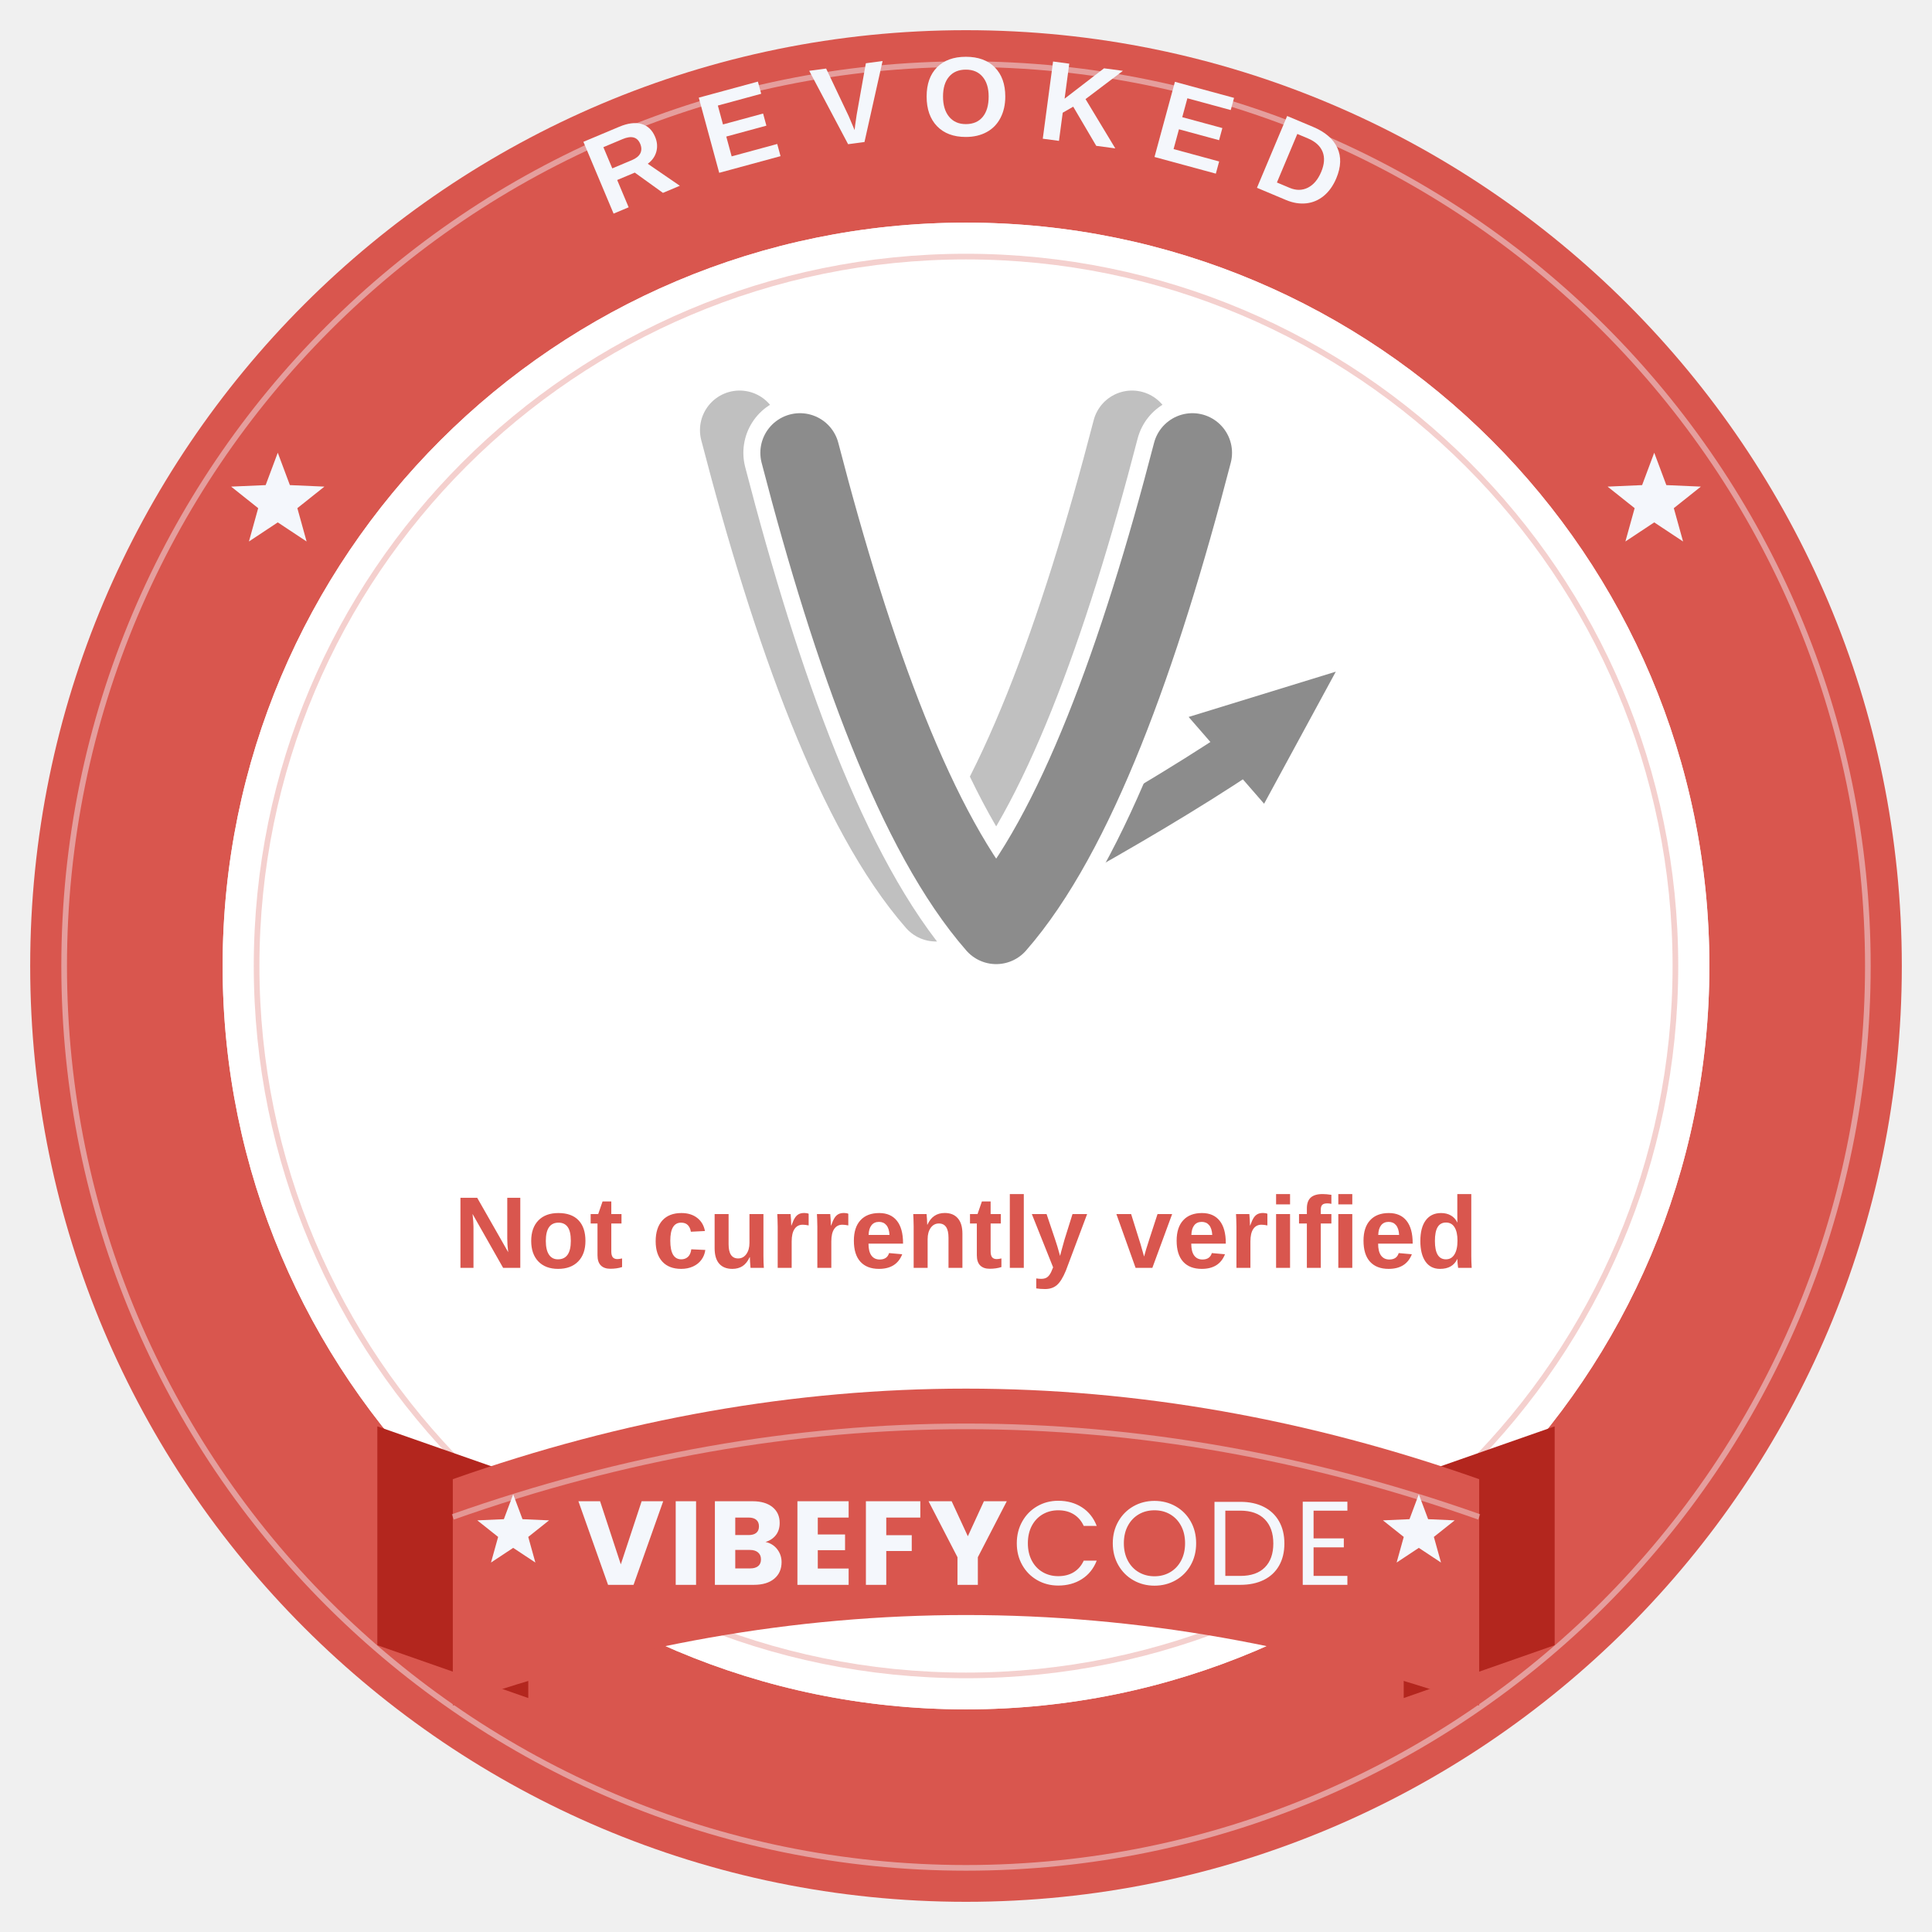
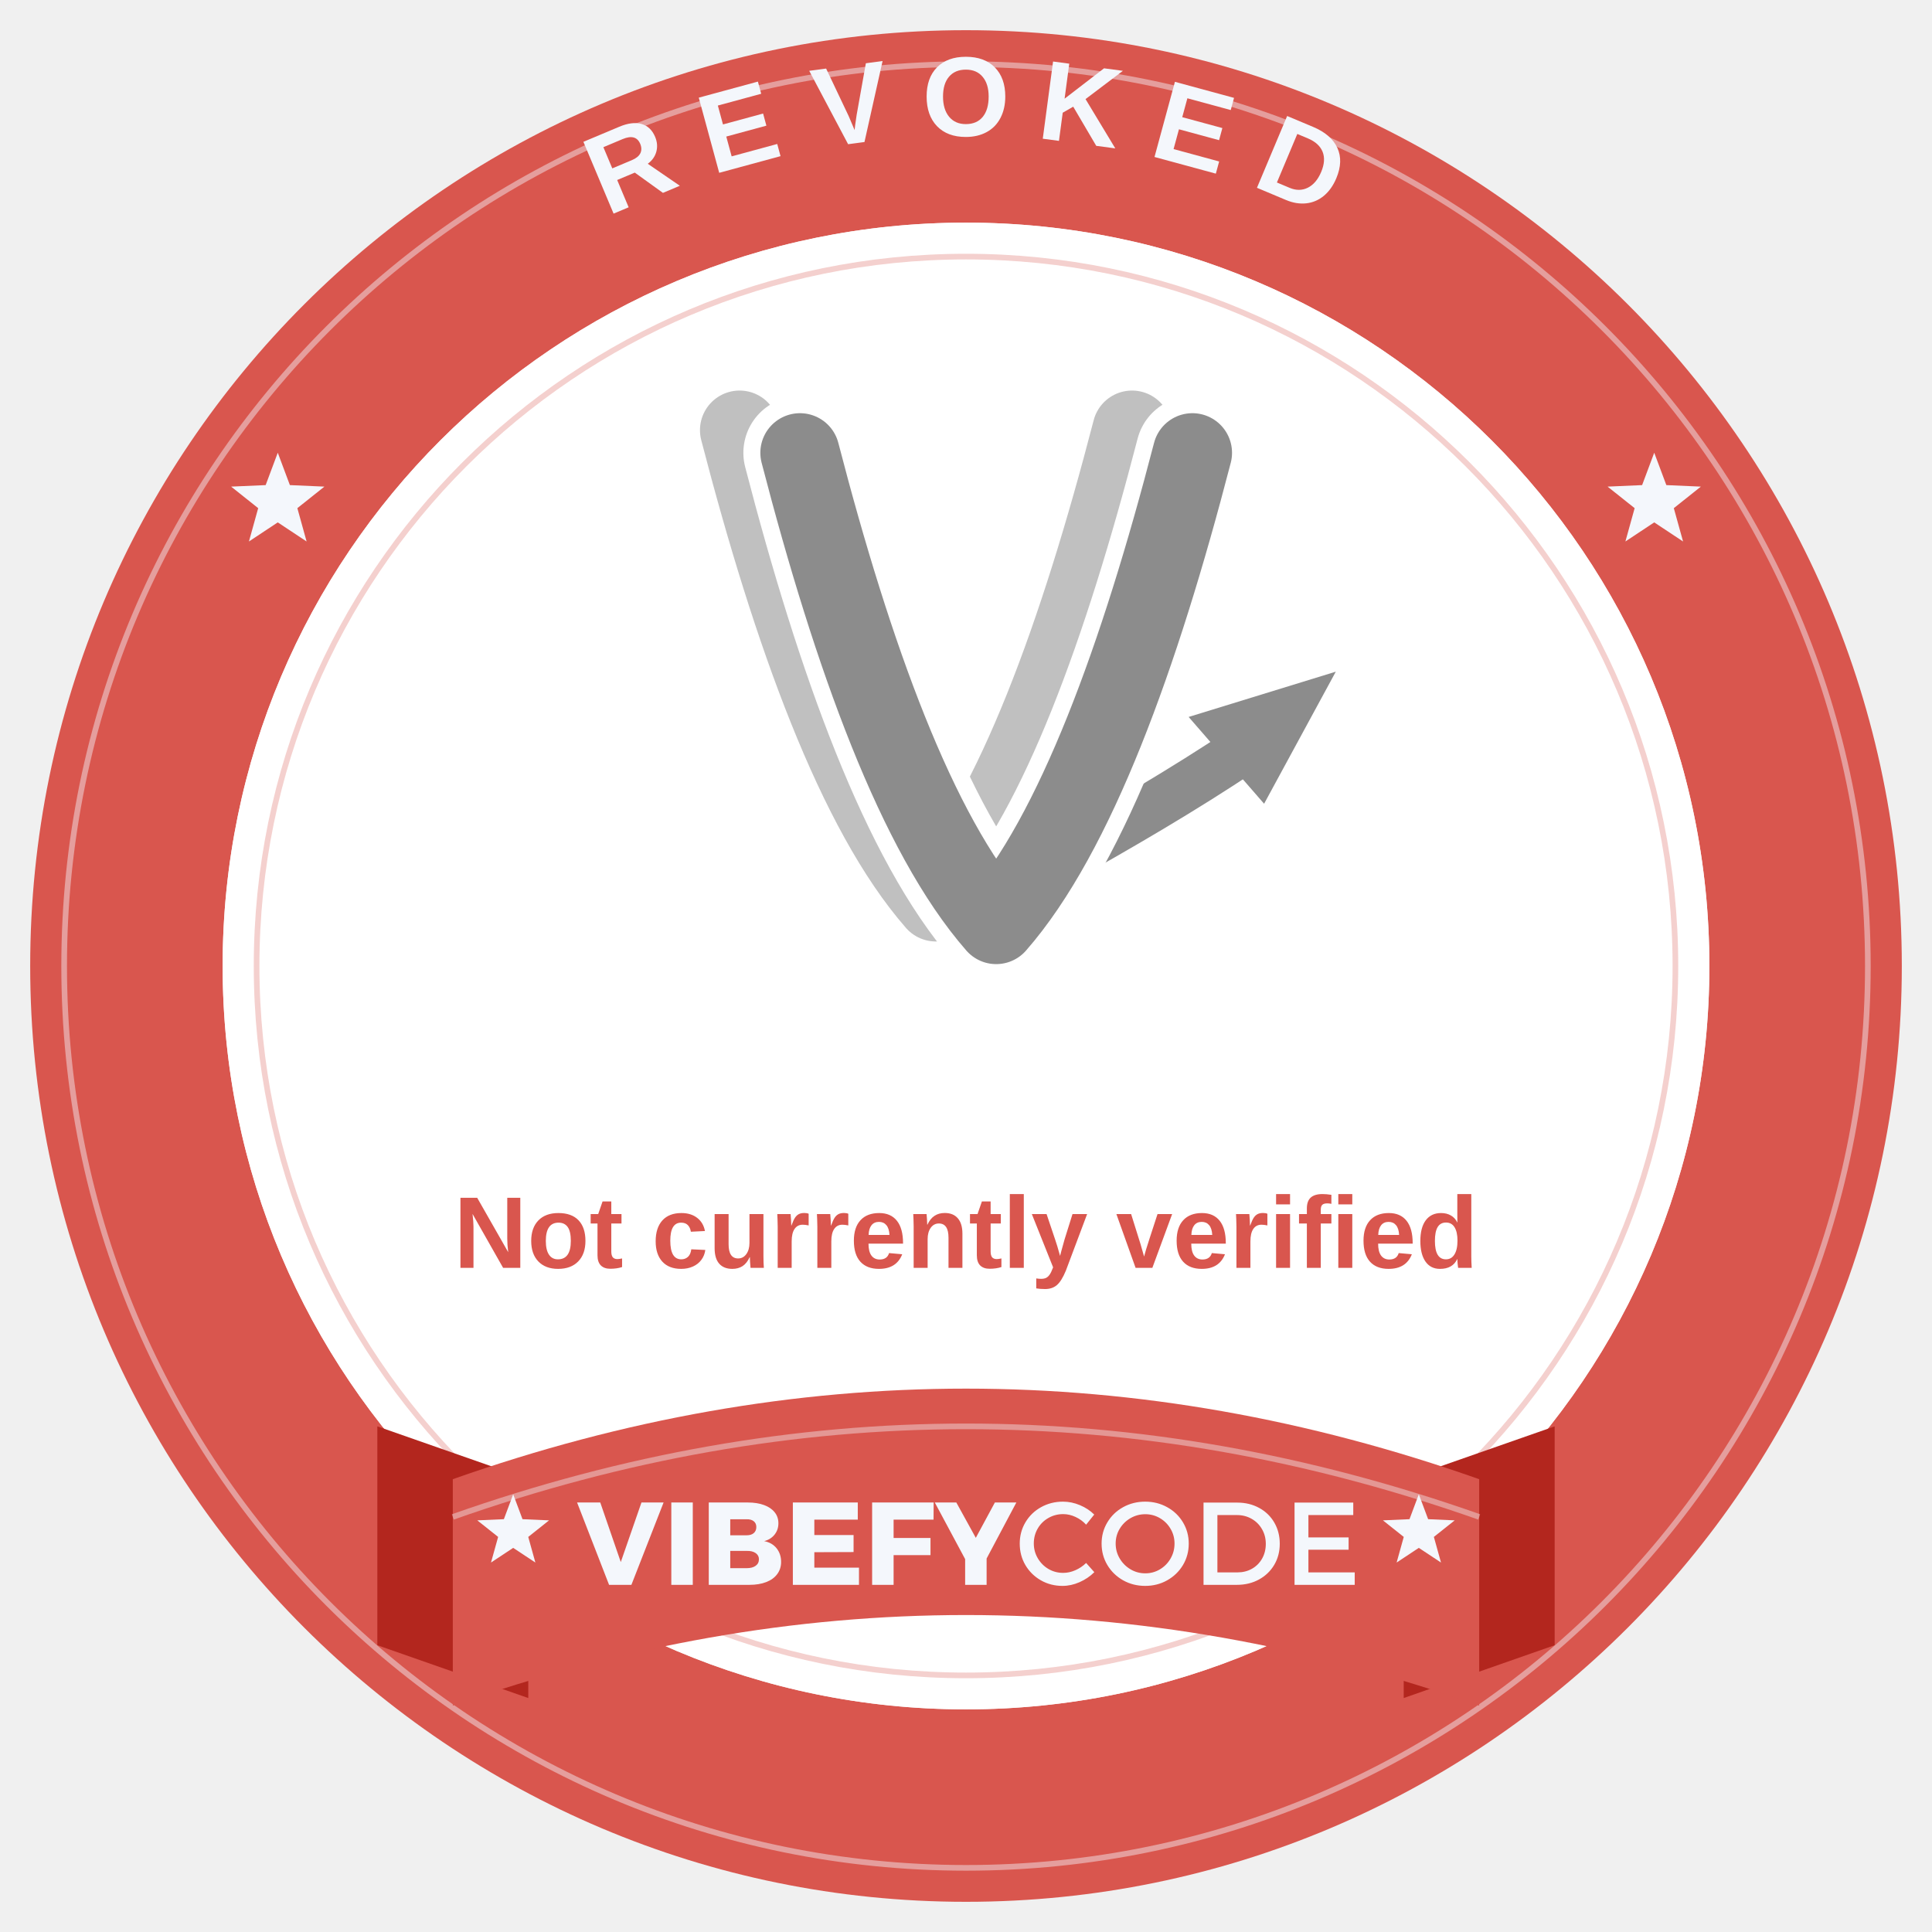
<svg xmlns="http://www.w3.org/2000/svg" viewBox="0 0 512 512" role="img" aria-label="Not currently verified by VibefyCode — revoked." width="512" height="512">
  <defs>
    <linearGradient id="seal-ribbon" x1="0" y1="0" x2="1" y2="1">
      <stop offset="0%" stop-color="#2FD3C4" />
      <stop offset="48%" stop-color="#2E9BE0" />
      <stop offset="100%" stop-color="#1F5FE0" />
    </linearGradient>
    <linearGradient id="seal-arrow" x1="0" y1="1" x2="1" y2="0">
      <stop offset="0%" stop-color="#2E9BE0" />
      <stop offset="62%" stop-color="#E8730C" />
      <stop offset="100%" stop-color="#F9A03F" />
    </linearGradient>
    <clipPath id="seal-disc">
      <circle cx="256" cy="256" r="248" />
    </clipPath>
  </defs>
  <path d="M 8 256 A 248 248 0 1 0 504 256 A 248 248 0 1 0 8 256 Z M 59 256 A 197 197 0 1 0 453 256 A 197 197 0 1 0 59 256 Z" fill="#D9564E" fill-rule="evenodd" />
  <circle cx="256" cy="256" r="197" fill="#FFFFFF" />
  <circle cx="256" cy="256" r="239" fill="none" stroke="#F4F7FC" stroke-width="1.5" opacity="0.45" />
  <circle cx="256" cy="256" r="188" fill="none" stroke="#D9564E" stroke-width="1.5" opacity="0.28" />
  <g aria-hidden="true">
    <text x="0" y="0" transform="translate(170.75 53.19) rotate(-22.80)" text-anchor="middle" font-family="Poppins, Montserrat, 'Segoe UI', 'Helvetica Neue', Arial, sans-serif" font-size="30" font-weight="700" fill="#F4F7FC">R</text>
    <text x="0" y="0" transform="translate(198.32 43.70) rotate(-15.20)" text-anchor="middle" font-family="Poppins, Montserrat, 'Segoe UI', 'Helvetica Neue', Arial, sans-serif" font-size="30" font-weight="700" fill="#F4F7FC">E</text>
    <text x="0" y="0" transform="translate(226.90 37.93) rotate(-7.60)" text-anchor="middle" font-family="Poppins, Montserrat, 'Segoe UI', 'Helvetica Neue', Arial, sans-serif" font-size="30" font-weight="700" fill="#F4F7FC">V</text>
    <text x="0" y="0" transform="translate(256.00 36.00) rotate(0.00)" text-anchor="middle" font-family="Poppins, Montserrat, 'Segoe UI', 'Helvetica Neue', Arial, sans-serif" font-size="30" font-weight="700" fill="#F4F7FC">O</text>
    <text x="0" y="0" transform="translate(285.10 37.93) rotate(7.60)" text-anchor="middle" font-family="Poppins, Montserrat, 'Segoe UI', 'Helvetica Neue', Arial, sans-serif" font-size="30" font-weight="700" fill="#F4F7FC">K</text>
    <text x="0" y="0" transform="translate(313.68 43.70) rotate(15.20)" text-anchor="middle" font-family="Poppins, Montserrat, 'Segoe UI', 'Helvetica Neue', Arial, sans-serif" font-size="30" font-weight="700" fill="#F4F7FC">E</text>
    <text x="0" y="0" transform="translate(341.25 53.19) rotate(22.80)" text-anchor="middle" font-family="Poppins, Montserrat, 'Segoe UI', 'Helvetica Neue', Arial, sans-serif" font-size="30" font-weight="700" fill="#F4F7FC">D</text>
    <path d="M0.00 -13.00 L3.21 -4.42 L12.36 -4.02 L5.19 1.69 L7.64 10.52 L0.00 5.46 L-7.64 10.52 L-5.19 1.69 L-12.36 -4.02 L-3.21 -4.42 Z" transform="translate(73.61173 132.9776)" fill="#F4F7FC" />
    <path d="M0.00 -13.00 L3.21 -4.42 L12.36 -4.02 L5.19 1.69 L7.64 10.52 L0.00 5.46 L-7.64 10.52 L-5.19 1.69 L-12.36 -4.02 L-3.21 -4.42 Z" transform="translate(438.3883 132.9776)" fill="#F4F7FC" />
  </g>
  <g transform="translate(256 190) scale(0.5) translate(-256 -256)" opacity="0.45">
    <g fill="none" stroke-linecap="round" stroke-linejoin="round">
      <path d="M302 334 C338 314 372 294 402 274" stroke="currentColor" stroke-width="26" />
      <path d="M452 232 L414 302 L374 256 Z" fill="currentColor" stroke="none" />
      <path d="M136 104 C164 212 198 306 240 354 C282 306 316 212 344 104" stroke="currentColor" stroke-width="42" opacity="0.55" />
      <path d="M168 116 C196 224 230 318 272 366 C314 318 348 224 376 116" stroke="#FFFFFF" stroke-width="60" />
      <path d="M168 116 C196 224 230 318 272 366 C314 318 348 224 376 116" stroke="currentColor" stroke-width="42" />
    </g>
  </g>
  <g aria-hidden="true" font-family="Poppins, Montserrat, 'Segoe UI', 'Helvetica Neue', Arial, sans-serif" text-anchor="middle" fill="#D9564E">
    <text x="256" y="336" font-size="27" font-weight="600">Not currently verified</text>
  </g>
  <g aria-hidden="true">
    <path d="M100 378 L140 392 L140 450 L100 436 Z" fill="#B3261E" />
    <path d="M412 378 L372 392 L372 450 L412 436 Z" fill="#B3261E" />
    <path d="M120 392 Q256 344 392 392 L392 452 Q256 404 120 452 Z" fill="#D9564E" />
    <path d="M120 402 Q256 354 392 402" fill="none" stroke="#F4F7FC" stroke-width="1.5" opacity="0.4" />
    <path d="M0.00 -10.00 L2.47 -3.40 L9.51 -3.09 L3.99 1.30 L5.88 8.09 L0.00 4.20 L-5.88 8.09 L-3.99 1.30 L-9.51 -3.09 L-2.47 -3.40 Z" transform="translate(136 406)" fill="#F4F7FC" />
    <path d="M0.00 -10.00 L2.47 -3.40 L9.51 -3.09 L3.99 1.30 L5.88 8.09 L0.00 4.20 L-5.88 8.09 L-3.99 1.30 L-9.51 -3.09 L-2.47 -3.40 Z" transform="translate(376 406)" fill="#F4F7FC" />
  </g>
-   <g fill="#F4F7FC" transform="translate(153.00 420) scale(0.031561)">
-     <path d="M721 -702 472 0H258L9 -702H191L365 -172L540 -702ZM997 -702V0H826V-702ZM1715 -191Q1715 -103 1653.5 -51.5Q1592 0 1482 0H1155V-702H1471Q1578 -702 1638.5 -653.0Q1699 -604 1699 -520Q1699 -458 1666.5 -417.0Q1634 -376 1580 -360Q1641 -347 1678.0 -299.5Q1715 -252 1715 -191ZM1326 -418H1438Q1480 -418 1502.5 -436.5Q1525 -455 1525 -491Q1525 -527 1502.5 -546.0Q1480 -565 1438 -565H1326ZM1542 -214Q1542 -251 1517.5 -272.0Q1493 -293 1450 -293H1326V-138H1452Q1495 -138 1518.5 -157.5Q1542 -177 1542 -214ZM2019 -565V-423H2248V-291H2019V-137H2278V0H1848V-702H2278V-565ZM2880 -702V-565H2594V-417H2808V-284H2594V0H2423V-702ZM3606 -702 3363 -232V0H3192V-232L2949 -702H3143L3279 -408L3414 -702Z" />
-     <path d="M4038 -706Q4152 -706 4237.0 -651.0Q4322 -596 4361 -495H4252Q4223 -558 4168.5 -592.0Q4114 -626 4038 -626Q3965 -626 3907.0 -592.0Q3849 -558 3816.0 -495.5Q3783 -433 3783 -349Q3783 -266 3816.0 -203.5Q3849 -141 3907.0 -107.0Q3965 -73 4038 -73Q4114 -73 4168.5 -106.5Q4223 -140 4252 -203H4361Q4322 -103 4237.0 -48.5Q4152 6 4038 6Q3941 6 3861.5 -39.5Q3782 -85 3736.0 -166.0Q3690 -247 3690 -349Q3690 -451 3736.0 -532.5Q3782 -614 3861.5 -660.0Q3941 -706 4038 -706ZM4496 -349Q4496 -451 4542.5 -532.5Q4589 -614 4669.0 -659.5Q4749 -705 4846 -705Q4944 -705 5024.0 -659.5Q5104 -614 5150.0 -533.0Q5196 -452 5196 -349Q5196 -246 5150.0 -165.0Q5104 -84 5024.0 -38.5Q4944 7 4846 7Q4749 7 4669.0 -38.5Q4589 -84 4542.5 -165.5Q4496 -247 4496 -349ZM5103 -349Q5103 -433 5069.5 -495.5Q5036 -558 4978.0 -592.0Q4920 -626 4846 -626Q4772 -626 4714.0 -592.0Q4656 -558 4622.5 -495.5Q4589 -433 4589 -349Q4589 -266 4622.5 -203.0Q4656 -140 4714.5 -106.0Q4773 -72 4846 -72Q4919 -72 4977.5 -106.0Q5036 -140 5069.5 -203.0Q5103 -266 5103 -349ZM5937 -347Q5937 -240 5892.5 -161.5Q5848 -83 5764.5 -41.5Q5681 0 5567 0H5350V-697H5567Q5681 -697 5764.5 -654.5Q5848 -612 5892.5 -533.0Q5937 -454 5937 -347ZM5844 -347Q5844 -477 5772.5 -550.0Q5701 -623 5567 -623H5441V-75H5567Q5702 -75 5773.0 -146.5Q5844 -218 5844 -347ZM6182 -623V-390H6436V-315H6182V-75H6466V0H6091V-698H6466V-623Z" />
+   <g fill="#F4F7FC" transform="translate(153.00 420) scale(0.031274)">
+     <path d="M 268.94 0 L -2.12 -697.79 L 194.28 -697.79 L 368.19 -193.01 L 543.38 -697.79 L 730.88 -697.79 L 458.12 0 Z M 268.94 0 M 796.32 0 L 796.32 -697.79 L 978.29 -697.79 L 978.29 0 Z M 796.32 0 M 1445.06 -697.79 C 1497.66 -697.79 1543.26 -690.58 1582.07 -676.16 C 1620.78 -661.94 1650.79 -641.58 1672 -615.07 C 1693.21 -588.77 1703.81 -557.59 1703.81 -521.75 C 1703.81 -485.27 1693 -453.24 1671.58 -425.88 C 1650.05 -398.74 1620.67 -380.18 1583.34 -370.32 C 1627.99 -361.83 1663.09 -341.58 1688.54 -309.66 C 1713.99 -277.63 1726.72 -239.24 1726.72 -194.28 C 1726.72 -154.93 1715.69 -120.47 1693.63 -90.78 C 1671.79 -61.3 1640.72 -38.81 1600.31 -23.33 C 1559.8 -7.74 1512.51 0 1458.21 0 L 1113.77 0 L 1113.77 -697.79 Z M 1435.3 -419.95 C 1460.44 -419.95 1480.27 -425.99 1494.69 -438.19 C 1509.32 -450.59 1516.75 -467.88 1516.75 -489.94 C 1516.75 -511.15 1509.32 -527.48 1494.69 -539.14 C 1480.27 -550.7 1460.44 -556.22 1435.3 -555.69 L 1295.75 -555.69 L 1295.75 -419.95 Z M 1435.3 -141.25 C 1466.9 -141.25 1492.14 -147.83 1510.81 -161.19 C 1529.47 -174.45 1538.8 -193.11 1538.8 -217.18 C 1538.8 -238.92 1529.47 -256.32 1510.81 -269.36 C 1492.14 -282.3 1466.9 -288.45 1435.3 -287.6 L 1295.75 -287.6 L 1295.75 -141.25 Z M 1435.3 -141.25 M 1826.29 0 L 1826.29 -697.79 L 2376.46 -697.79 L 2376.46 -552.72 L 2008.27 -552.72 L 2008.27 -422.07 L 2340.83 -422.07 L 2340.83 -277.84 L 2008.27 -276.57 L 2008.27 -145.5 L 2386.65 -145.5 L 2386.65 0 Z M 1826.29 0 M 2498.02 0 L 2498.02 -697.79 L 3019.34 -697.79 L 3018.5 -552.72 L 2679.99 -552.72 L 2679.99 -397.04 L 2992.62 -397.04 L 2992.62 -251.97 L 2679.99 -251.97 L 2679.99 0 Z M 2498.02 0 M 3538.14 -697.79 L 3720.11 -697.79 L 3468.14 -223.12 L 3468.14 0 L 3286.17 0 L 3286.17 -218.03 L 3029.11 -697.79 L 3211.51 -697.79 L 3376.52 -398.31 Z M 3538.14 -697.79 " />
+     <path d="M 4311.34 -509.87 C 4286.1 -537.55 4256.3 -559.29 4221.83 -575.2 C 4187.26 -591.32 4152.37 -599.38 4117.06 -599.38 C 4071.25 -599.38 4029.25 -588.35 3991.08 -566.29 C 3952.9 -544.44 3922.78 -514.54 3900.72 -476.36 C 3878.88 -438.19 3868.06 -396.19 3868.06 -350.38 C 3868.06 -305.42 3879.2 -263.84 3901.57 -225.67 C 3923.84 -187.49 3953.85 -157.16 3991.5 -134.89 C 4029.36 -112.52 4071.25 -101.38 4117.06 -101.38 C 4151.52 -101.38 4185.88 -108.8 4220.14 -123.86 C 4254.28 -138.82 4284.72 -159.28 4311.34 -185.37 L 4380.9 -107.32 C 4344.95 -71.69 4303.07 -43.37 4255.34 -22.48 C 4207.52 -1.48 4159.48 8.91 4111.12 8.91 C 4044.1 8.91 3982.8 -6.89 3927.45 -38.6 C 3871.99 -70.52 3828.29 -113.68 3796.37 -167.98 C 3764.67 -222.49 3748.86 -283.04 3748.86 -349.53 C 3748.86 -415.07 3764.77 -475.09 3796.8 -529.39 C 3829.04 -583.89 3873.15 -626.74 3929.14 -657.92 C 3985.35 -689.31 4047.28 -705 4114.94 -705 C 4164.14 -705 4212.08 -695.03 4258.74 -675.31 C 4305.61 -655.79 4346.12 -629.18 4380.06 -595.56 Z M 4311.34 -509.87 M 4811.95 -705 C 4880.03 -705 4942.28 -689.31 4998.59 -657.92 C 5055.11 -626.74 5099.65 -583.89 5132.21 -529.39 C 5164.66 -475.09 5180.99 -415.07 5180.99 -349.53 C 5180.99 -283.04 5164.66 -222.49 5132.21 -167.98 C 5099.65 -113.68 5055.11 -70.52 4998.59 -38.6 C 4942.28 -6.89 4880.03 8.91 4811.95 8.91 C 4743.44 8.91 4680.98 -6.89 4624.46 -38.6 C 4568.15 -70.52 4523.71 -113.68 4491.26 -167.98 C 4458.71 -222.49 4442.48 -283.04 4442.48 -349.53 C 4442.48 -415.07 4458.71 -475.09 4491.26 -529.39 C 4523.71 -583.89 4568.15 -626.74 4624.46 -657.92 C 4680.98 -689.31 4743.44 -705 4811.95 -705 Z M 4812.8 -598.53 C 4767.52 -598.53 4725.63 -587.29 4687.24 -565.02 C 4648.74 -542.64 4618.2 -512.52 4595.61 -474.67 C 4572.92 -437.02 4561.68 -395.34 4561.68 -349.53 C 4561.68 -303.72 4573.13 -261.51 4596.04 -223.12 C 4618.94 -184.63 4649.49 -154.09 4687.66 -131.5 C 4725.84 -108.8 4767.52 -97.56 4812.8 -97.56 C 4857.76 -97.56 4899.12 -108.8 4937.08 -131.5 C 4974.94 -154.09 5004.95 -184.63 5027.01 -223.12 C 5049.28 -261.51 5060.52 -303.72 5060.52 -349.53 C 5060.52 -395.34 5049.28 -437.02 5027.01 -474.67 C 5004.95 -512.52 4974.94 -542.64 4937.08 -565.02 C 4899.12 -587.29 4857.76 -598.53 4812.8 -598.53 Z M 4812.8 -598.53 M 5592.14 -696.94 C 5661.07 -696.94 5722.9 -681.88 5777.51 -651.98 C 5832.34 -622.28 5875.18 -580.82 5906.04 -527.69 C 5936.79 -474.45 5952.28 -414.64 5952.28 -348.26 C 5952.28 -282.08 5936.69 -222.49 5905.62 -169.68 C 5874.44 -117.08 5831.38 -75.61 5776.24 -45.39 C 5721.1 -15.06 5658.53 0 5588.75 0 L 5306.24 0 L 5306.24 -696.94 Z M 5595.11 -105.62 C 5639.44 -105.62 5679.95 -115.8 5716.43 -136.16 C 5752.91 -156.74 5781.54 -185.48 5802.54 -222.27 C 5823.43 -259.28 5833.93 -300.96 5833.93 -347.41 C 5833.93 -393.75 5823.01 -435.43 5801.27 -472.55 C 5779.74 -509.87 5750.36 -538.93 5713.04 -559.93 C 5675.92 -580.82 5634.98 -591.32 5590.02 -591.32 L 5423.74 -591.32 L 5423.74 -105.62 Z M 5595.11 -105.62 M 6077.48 0 L 6077.48 -696.94 L 6575.05 -696.94 L 6575.05 -591.32 L 6194.98 -591.32 L 6194.98 -402.13 L 6535.6 -402.13 L 6535.6 -297.78 L 6194.98 -297.78 L 6194.98 -105.62 L 6587.35 -105.62 L 6587.35 0 Z M 6077.48 0 " />
  </g>
</svg>
